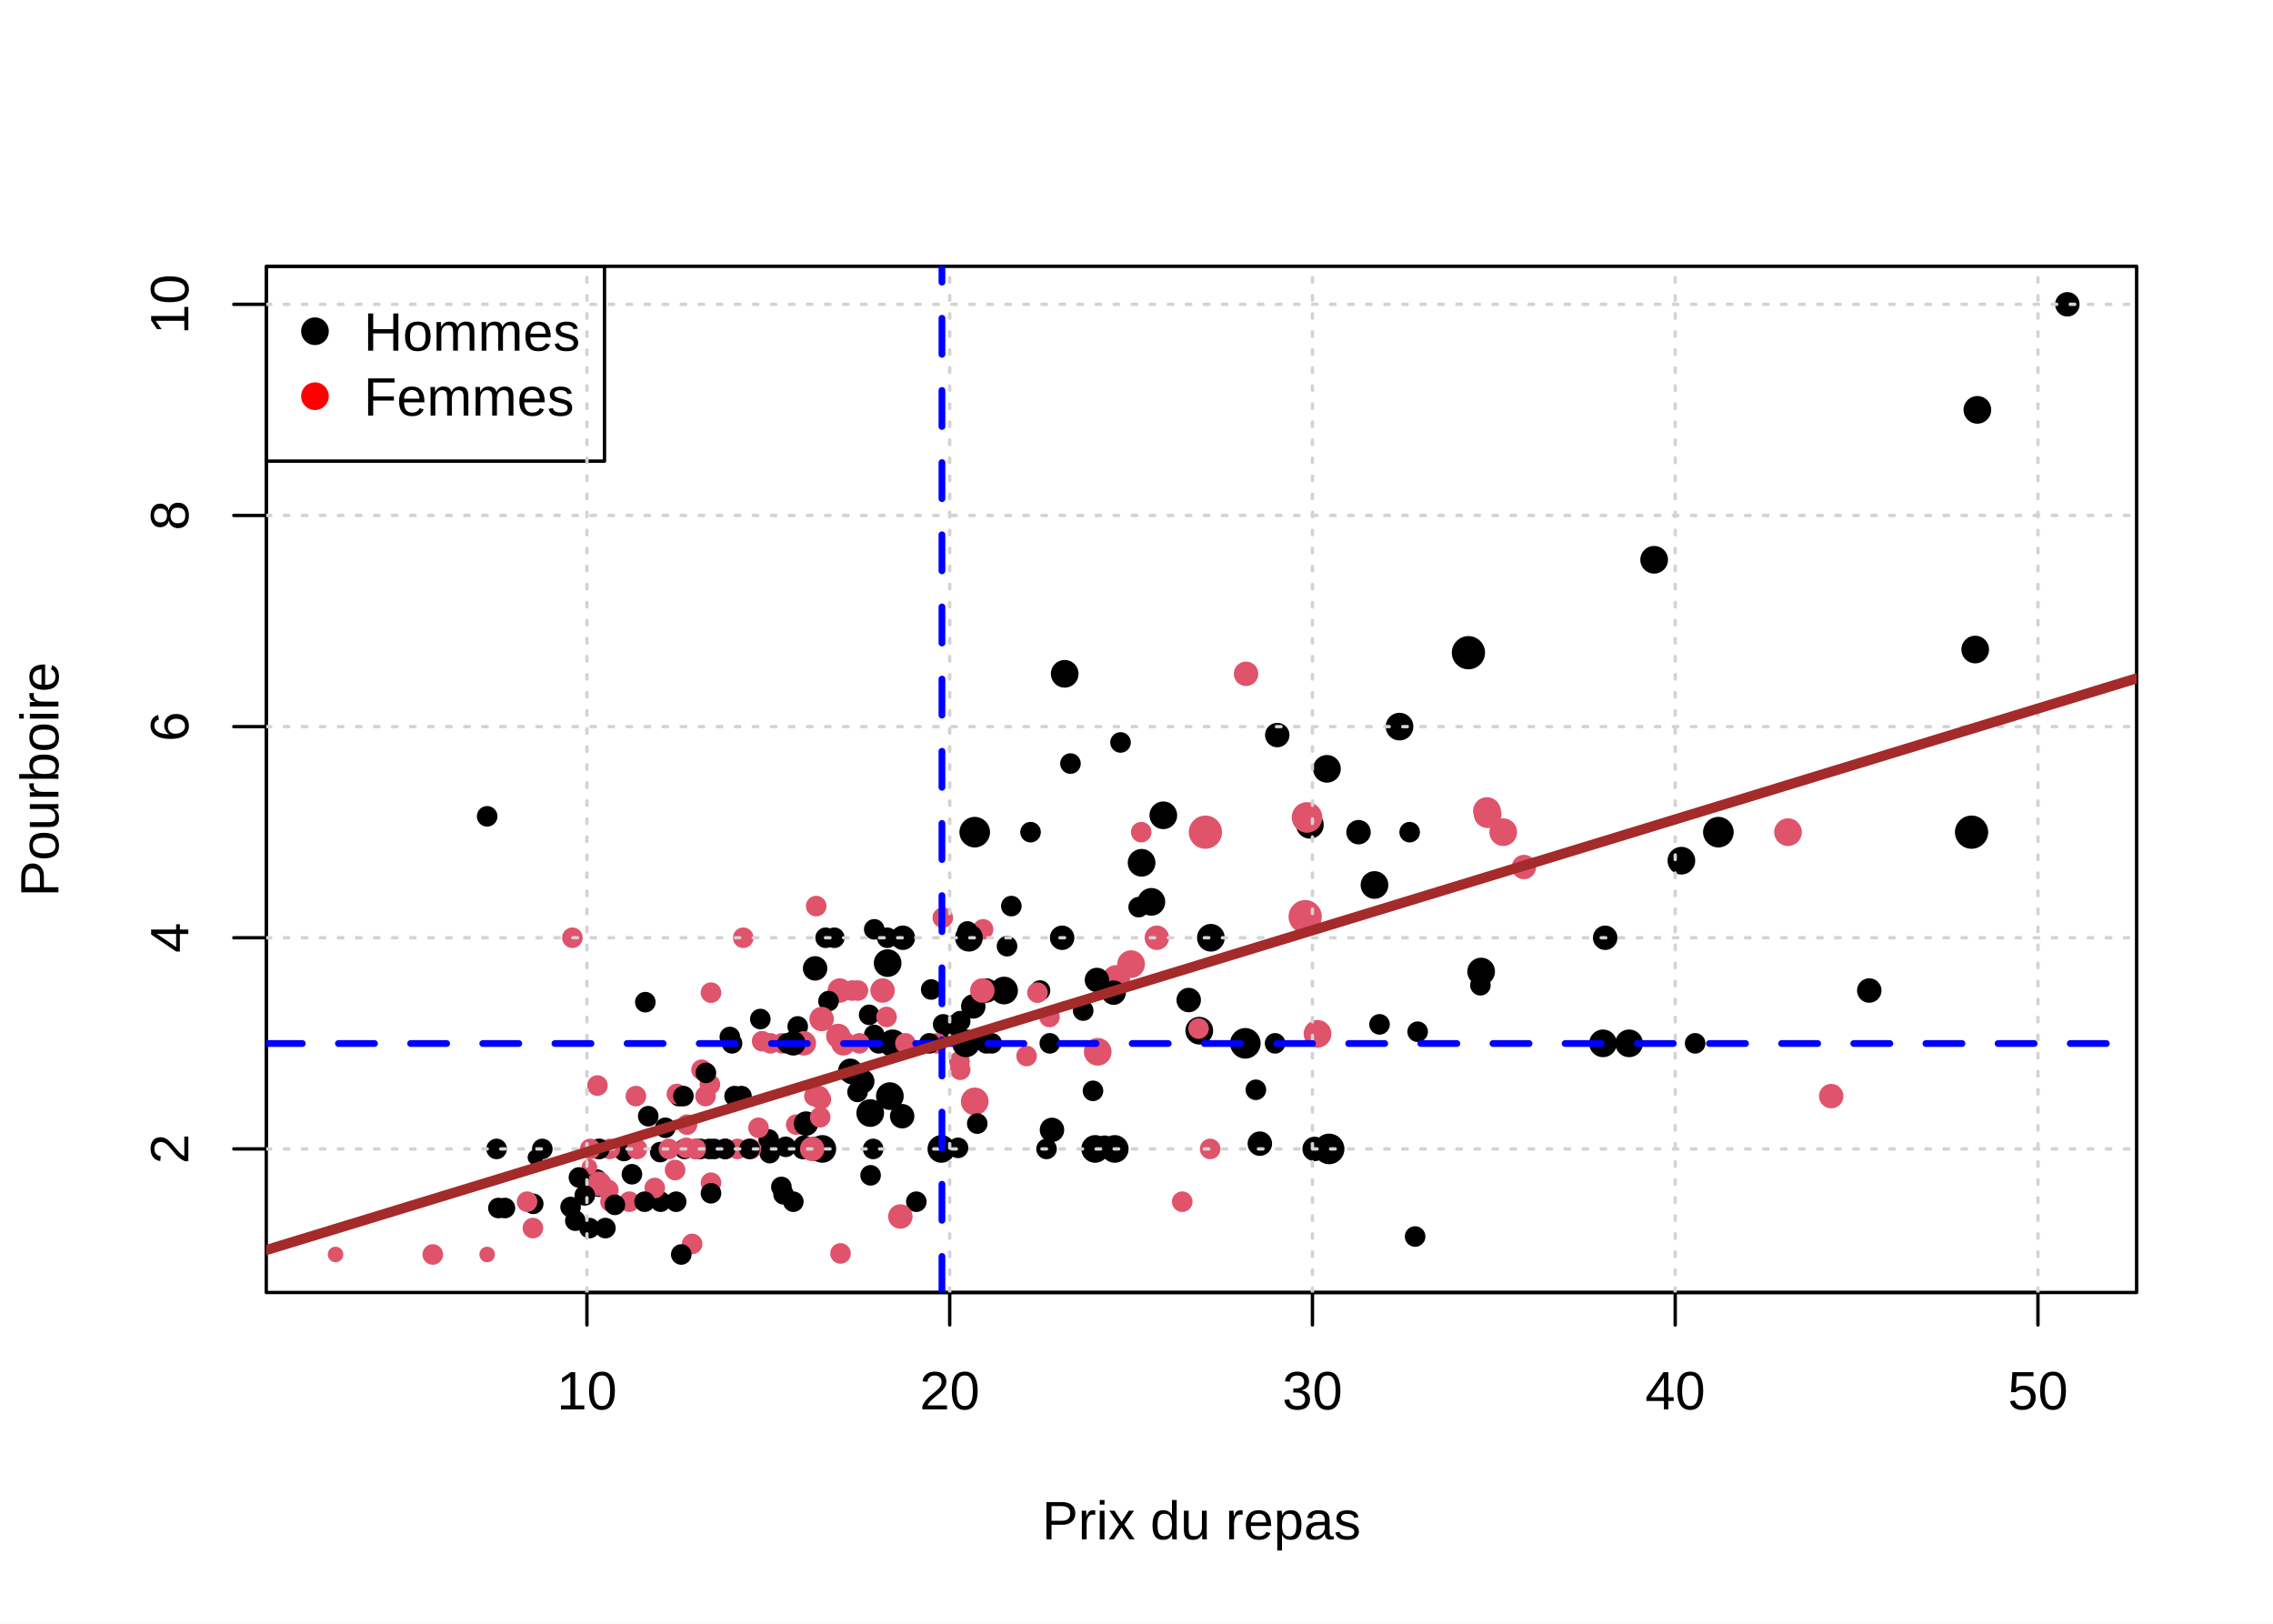
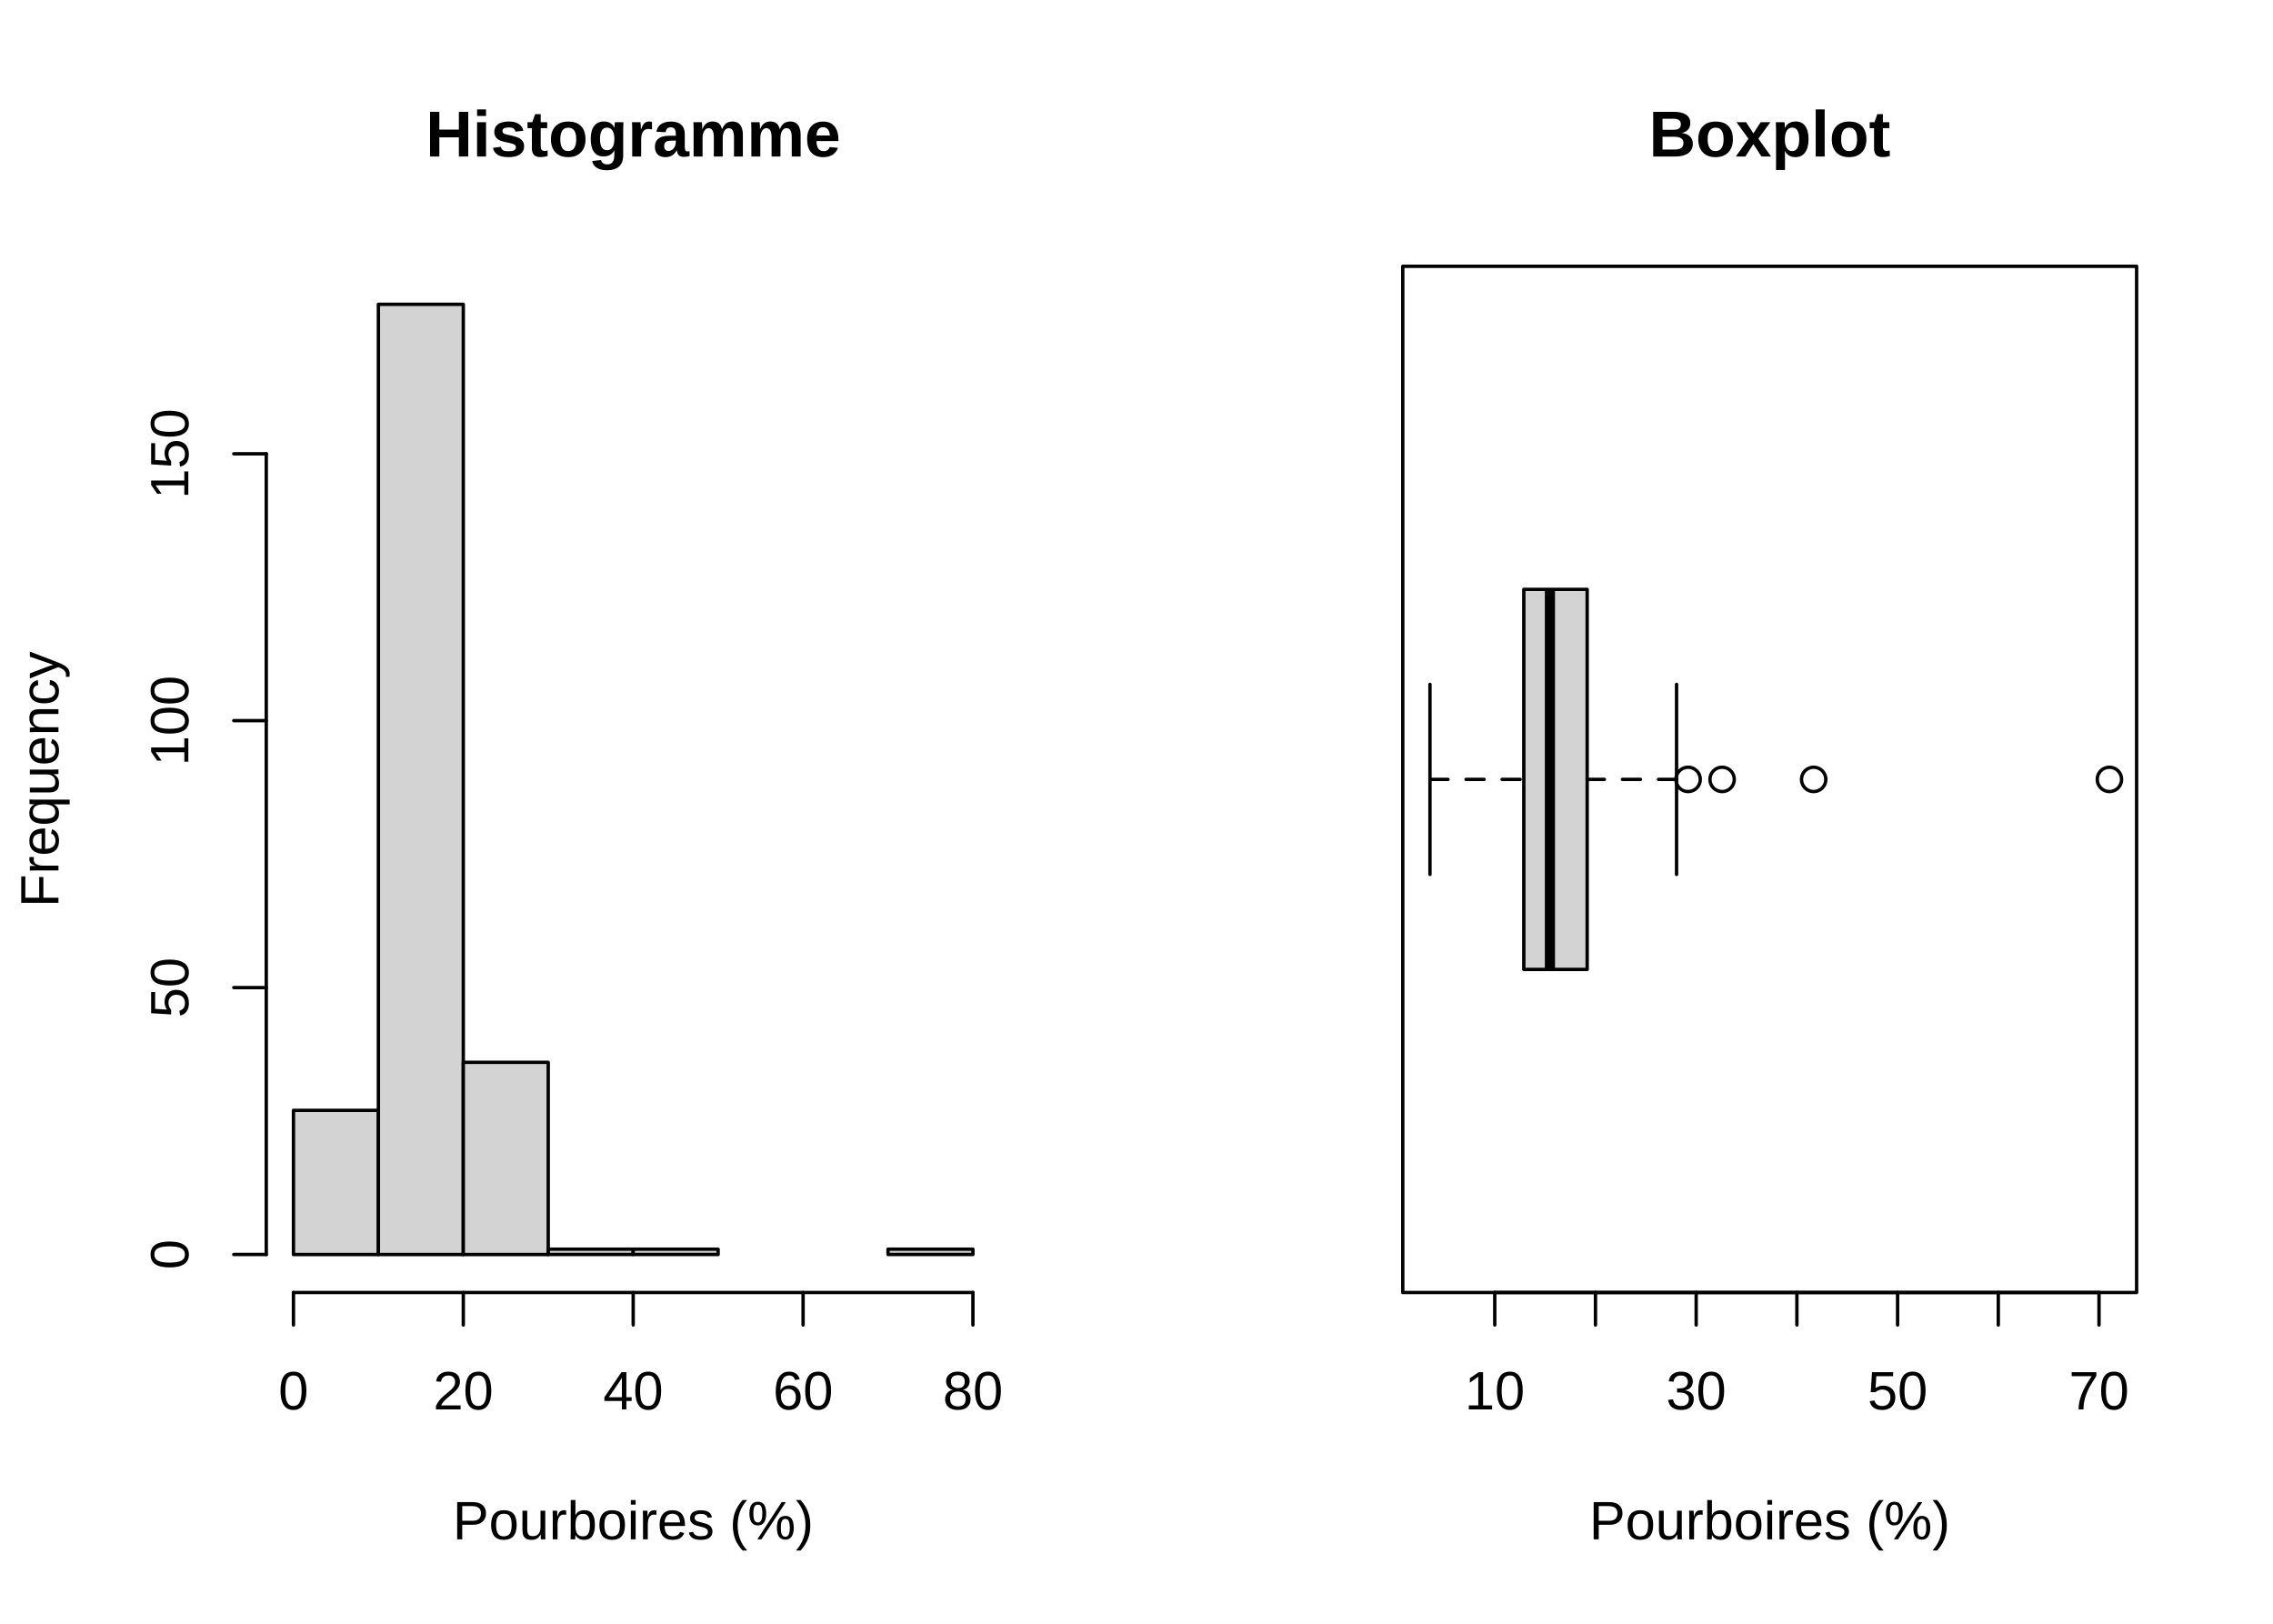
<svg xmlns="http://www.w3.org/2000/svg" class="svglite" width="504.00pt" height="360.00pt" viewBox="0 0 504.00 360.00">
  <defs>
    <style type="text/css">
    .svglite line, .svglite polyline, .svglite polygon, .svglite path, .svglite rect, .svglite circle {
      fill: none;
      stroke: #000000;
      stroke-linecap: round;
      stroke-linejoin: round;
      stroke-miterlimit: 10.00;
    }
  </style>
  </defs>
  <rect width="100%" height="100%" style="stroke: none; fill: #FFFFFF;" />
  <defs>
    <clipPath id="cpMC4wMHw1MDQuMDB8MC4wMHwzNjAuMDA=">
      <rect x="0.00" y="0.00" width="504.00" height="360.00" />
    </clipPath>
  </defs>
  <g clip-path="url(#cpMC4wMHw1MDQuMDB8MC4wMHwzNjAuMDA=)">
-     <line x1="130.14" y1="286.56" x2="451.88" y2="286.56" style="stroke-width: 0.75;" />
-     <line x1="130.14" y1="286.56" x2="130.14" y2="293.76" style="stroke-width: 0.75;" />
-     <line x1="210.58" y1="286.56" x2="210.58" y2="293.76" style="stroke-width: 0.75;" />
-     <line x1="291.01" y1="286.56" x2="291.01" y2="293.76" style="stroke-width: 0.75;" />
-     <line x1="371.45" y1="286.56" x2="371.45" y2="293.76" style="stroke-width: 0.75;" />
-     <line x1="451.88" y1="286.56" x2="451.88" y2="293.76" style="stroke-width: 0.75;" />
-     <text x="130.14" y="312.48" text-anchor="middle" style="font-size: 12.00px; font-family: Arial;" textLength="13.35px" lengthAdjust="spacingAndGlyphs">10</text>
-     <text x="210.58" y="312.48" text-anchor="middle" style="font-size: 12.00px; font-family: Arial;" textLength="13.35px" lengthAdjust="spacingAndGlyphs">20</text>
-     <text x="291.01" y="312.48" text-anchor="middle" style="font-size: 12.00px; font-family: Arial;" textLength="13.35px" lengthAdjust="spacingAndGlyphs">30</text>
-     <text x="371.45" y="312.48" text-anchor="middle" style="font-size: 12.00px; font-family: Arial;" textLength="13.35px" lengthAdjust="spacingAndGlyphs">40</text>
-     <text x="451.88" y="312.48" text-anchor="middle" style="font-size: 12.00px; font-family: Arial;" textLength="13.35px" lengthAdjust="spacingAndGlyphs">50</text>
-     <line x1="59.04" y1="254.73" x2="59.04" y2="67.47" style="stroke-width: 0.75;" />
-     <line x1="59.04" y1="254.73" x2="51.84" y2="254.73" style="stroke-width: 0.75;" />
-     <line x1="59.04" y1="207.91" x2="51.84" y2="207.91" style="stroke-width: 0.75;" />
-     <line x1="59.04" y1="161.10" x2="51.84" y2="161.10" style="stroke-width: 0.75;" />
-     <line x1="59.04" y1="114.28" x2="51.84" y2="114.28" style="stroke-width: 0.75;" />
-     <line x1="59.04" y1="67.47" x2="51.84" y2="67.47" style="stroke-width: 0.75;" />
-     <text transform="translate(41.76,254.73) rotate(-90)" text-anchor="middle" style="font-size: 12.00px; font-family: Arial;" textLength="6.67px" lengthAdjust="spacingAndGlyphs">2</text>
-     <text transform="translate(41.76,207.91) rotate(-90)" text-anchor="middle" style="font-size: 12.00px; font-family: Arial;" textLength="6.67px" lengthAdjust="spacingAndGlyphs">4</text>
-     <text transform="translate(41.76,161.10) rotate(-90)" text-anchor="middle" style="font-size: 12.00px; font-family: Arial;" textLength="6.67px" lengthAdjust="spacingAndGlyphs">6</text>
-     <text transform="translate(41.76,114.28) rotate(-90)" text-anchor="middle" style="font-size: 12.00px; font-family: Arial;" textLength="6.67px" lengthAdjust="spacingAndGlyphs">8</text>
-     <text transform="translate(41.76,67.47) rotate(-90)" text-anchor="middle" style="font-size: 12.00px; font-family: Arial;" textLength="13.35px" lengthAdjust="spacingAndGlyphs">10</text>
-     <polyline points="59.04,286.56 473.76,286.56 473.76,59.04 59.04,59.04 59.04,286.56 " style="stroke-width: 0.75;" />
-     <text x="266.40" y="341.28" text-anchor="middle" style="font-size: 12.00px; font-family: Arial;" textLength="70.70px" lengthAdjust="spacingAndGlyphs">Prix du repas</text>
-     <text transform="translate(12.96,172.80) rotate(-90)" text-anchor="middle" style="font-size: 12.00px; font-family: Arial;" textLength="52.03px" lengthAdjust="spacingAndGlyphs">Pourboire</text>
+ </g>
+   <defs>
+     <clipPath id="cpMC4wMHwyNTIuMDB8MC4wMHwzNjAuMDA=">
+       <rect x="0.00" y="0.00" width="252.00" height="360.00" />
+     </clipPath>
+   </defs>
+   <g clip-path="url(#cpMC4wMHwyNTIuMDB8MC4wMHwzNjAuMDA=)">
+     <text x="140.40" y="34.70" text-anchor="middle" style="font-size: 14.40px; font-weight: bold; font-family: Arial;" textLength="91.97px" lengthAdjust="spacingAndGlyphs">Histogramme</text>
+     <text x="140.40" y="341.28" text-anchor="middle" style="font-size: 12.00px; font-family: Arial;" textLength="80.03px" lengthAdjust="spacingAndGlyphs">Pourboires (%)</text>
+     <text transform="translate(12.96,172.80) rotate(-90)" text-anchor="middle" style="font-size: 12.00px; font-family: Arial;" textLength="56.69px" lengthAdjust="spacingAndGlyphs">Frequency</text>
+   </g>
+   <g clip-path="url(#cpMC4wMHw1MDQuMDB8MC4wMHwzNjAuMDA=)">
+     <line x1="65.07" y1="286.56" x2="215.73" y2="286.56" style="stroke-width: 0.75;" />
+     <line x1="65.07" y1="286.56" x2="65.07" y2="293.76" style="stroke-width: 0.75;" />
+     <line x1="102.73" y1="286.56" x2="102.73" y2="293.76" style="stroke-width: 0.75;" />
+     <line x1="140.40" y1="286.56" x2="140.40" y2="293.76" style="stroke-width: 0.75;" />
+     <line x1="178.07" y1="286.56" x2="178.07" y2="293.76" style="stroke-width: 0.75;" />
+     <line x1="215.73" y1="286.56" x2="215.73" y2="293.76" style="stroke-width: 0.75;" />
+     <text x="65.07" y="312.48" text-anchor="middle" style="font-size: 12.00px; font-family: Arial;" textLength="6.67px" lengthAdjust="spacingAndGlyphs">0</text>
+     <text x="102.73" y="312.48" text-anchor="middle" style="font-size: 12.00px; font-family: Arial;" textLength="13.35px" lengthAdjust="spacingAndGlyphs">20</text>
+     <text x="140.40" y="312.48" text-anchor="middle" style="font-size: 12.00px; font-family: Arial;" textLength="13.35px" lengthAdjust="spacingAndGlyphs">40</text>
+     <text x="178.07" y="312.48" text-anchor="middle" style="font-size: 12.00px; font-family: Arial;" textLength="13.35px" lengthAdjust="spacingAndGlyphs">60</text>
+     <text x="215.73" y="312.48" text-anchor="middle" style="font-size: 12.00px; font-family: Arial;" textLength="13.35px" lengthAdjust="spacingAndGlyphs">80</text>
+     <line x1="59.04" y1="278.13" x2="59.04" y2="100.61" style="stroke-width: 0.75;" />
+     <line x1="59.04" y1="278.13" x2="51.84" y2="278.13" style="stroke-width: 0.75;" />
+     <line x1="59.04" y1="218.96" x2="51.84" y2="218.96" style="stroke-width: 0.75;" />
+     <line x1="59.04" y1="159.78" x2="51.84" y2="159.78" style="stroke-width: 0.75;" />
+     <line x1="59.04" y1="100.61" x2="51.84" y2="100.61" style="stroke-width: 0.75;" />
+     <text transform="translate(41.76,278.13) rotate(-90)" text-anchor="middle" style="font-size: 12.00px; font-family: Arial;" textLength="6.67px" lengthAdjust="spacingAndGlyphs">0</text>
+     <text transform="translate(41.76,218.96) rotate(-90)" text-anchor="middle" style="font-size: 12.00px; font-family: Arial;" textLength="13.35px" lengthAdjust="spacingAndGlyphs">50</text>
+     <text transform="translate(41.76,159.78) rotate(-90)" text-anchor="middle" style="font-size: 12.00px; font-family: Arial;" textLength="20.02px" lengthAdjust="spacingAndGlyphs">100</text>
+     <text transform="translate(41.76,100.61) rotate(-90)" text-anchor="middle" style="font-size: 12.00px; font-family: Arial;" textLength="20.02px" lengthAdjust="spacingAndGlyphs">150</text>
  </g>
  <defs>
-     <clipPath id="cpNTkuMDR8NDczLjc2fDU5LjA0fDI4Ni41Ng==">
-       <rect x="59.04" y="59.04" width="414.72" height="227.52" />
+     <clipPath id="cpNTkuMDR8MjIxLjc2fDU5LjA0fDI4Ni41Ng==">
+       <rect x="59.04" y="59.04" width="162.72" height="227.52" />
    </clipPath>
  </defs>
-   <g clip-path="url(#cpNTkuMDR8NDczLjc2fDU5LjA0fDI4Ni41Ng==)">
-     <circle cx="186.37" cy="277.90" r="1.91" style="stroke-width: 0.75; stroke: #DF536B; fill: #DF536B;" />
-     <circle cx="132.88" cy="262.68" r="2.34" style="stroke-width: 0.75; fill: #000000;" />
-     <circle cx="218.70" cy="219.61" r="2.34" style="stroke-width: 0.75; fill: #000000;" />
-     <circle cx="240.18" cy="224.06" r="1.91" style="stroke-width: 0.75; fill: #000000;" />
-     <circle cx="247.50" cy="217.04" r="2.70" style="stroke-width: 0.75; stroke: #DF536B; fill: #DF536B;" />
-     <circle cx="253.13" cy="191.29" r="2.70" style="stroke-width: 0.75; fill: #000000;" />
-     <circle cx="120.25" cy="254.73" r="1.91" style="stroke-width: 0.75; fill: #000000;" />
-     <circle cx="265.92" cy="228.51" r="2.70" style="stroke-width: 0.75; fill: #000000;" />
-     <circle cx="170.68" cy="255.66" r="1.91" style="stroke-width: 0.75; fill: #000000;" />
-     <circle cx="168.59" cy="225.93" r="1.91" style="stroke-width: 0.75; fill: #000000;" />
-     <circle cx="132.31" cy="261.51" r="1.91" style="stroke-width: 0.75; fill: #000000;" />
-     <circle cx="333.32" cy="184.50" r="2.70" style="stroke-width: 0.75; stroke: #DF536B; fill: #DF536B;" />
-     <circle cx="173.74" cy="264.79" r="1.91" style="stroke-width: 0.75; fill: #000000;" />
-     <circle cx="197.95" cy="231.32" r="2.70" style="stroke-width: 0.75; fill: #000000;" />
-     <circle cx="168.99" cy="230.85" r="1.91" style="stroke-width: 0.75; stroke: #DF536B; fill: #DF536B;" />
-     <circle cx="223.29" cy="209.78" r="1.91" style="stroke-width: 0.75; fill: #000000;" />
-     <circle cx="132.80" cy="262.45" r="2.34" style="stroke-width: 0.75; stroke: #DF536B; fill: #DF536B;" />
-     <circle cx="180.74" cy="214.70" r="2.34" style="stroke-width: 0.75; fill: #000000;" />
-     <circle cx="186.21" cy="219.61" r="2.34" style="stroke-width: 0.75; stroke: #DF536B; fill: #DF536B;" />
-     <circle cx="215.81" cy="223.13" r="2.34" style="stroke-width: 0.75; fill: #000000;" />
-     <circle cx="193.85" cy="206.04" r="1.91" style="stroke-width: 0.75; fill: #000000;" />
-     <circle cx="212.91" cy="237.17" r="1.91" style="stroke-width: 0.75; stroke: #DF536B; fill: #DF536B;" />
-     <circle cx="176.55" cy="249.34" r="1.91" style="stroke-width: 0.75; stroke: #DF536B; fill: #DF536B;" />
-     <circle cx="366.78" cy="124.11" r="2.70" style="stroke-width: 0.75; fill: #000000;" />
-     <circle cx="209.13" cy="227.11" r="1.91" style="stroke-width: 0.75; fill: #000000;" />
-     <circle cx="192.96" cy="246.77" r="2.70" style="stroke-width: 0.75; fill: #000000;" />
-     <circle cx="157.25" cy="254.73" r="1.91" style="stroke-width: 0.75; fill: #000000;" />
-     <circle cx="151.78" cy="254.73" r="1.91" style="stroke-width: 0.75; fill: #000000;" />
-     <circle cx="224.25" cy="200.89" r="1.91" style="stroke-width: 0.75; fill: #000000;" />
-     <circle cx="207.76" cy="231.32" r="1.91" style="stroke-width: 0.75; stroke: #DF536B; fill: #DF536B;" />
-     <circle cx="126.52" cy="267.60" r="1.91" style="stroke-width: 0.75; fill: #000000;" />
-     <circle cx="197.31" cy="243.02" r="2.70" style="stroke-width: 0.75; fill: #000000;" />
-     <circle cx="170.84" cy="231.32" r="1.91" style="stroke-width: 0.75; stroke: #DF536B; fill: #DF536B;" />
-     <circle cx="216.13" cy="244.19" r="2.70" style="stroke-width: 0.75; stroke: #DF536B; fill: #DF536B;" />
-     <circle cx="192.72" cy="225.00" r="1.91" style="stroke-width: 0.75; fill: #000000;" />
-     <circle cx="243.23" cy="217.27" r="2.34" style="stroke-width: 0.75; fill: #000000;" />
-     <circle cx="180.90" cy="254.73" r="2.34" style="stroke-width: 0.75; fill: #000000;" />
-     <circle cx="185.88" cy="229.68" r="2.34" style="stroke-width: 0.75; stroke: #DF536B; fill: #DF536B;" />
-     <circle cx="200.04" cy="247.47" r="2.34" style="stroke-width: 0.75; fill: #000000;" />
-     <circle cx="301.23" cy="184.50" r="2.34" style="stroke-width: 0.75; fill: #000000;" />
-     <circle cx="178.73" cy="249.11" r="2.34" style="stroke-width: 0.75; fill: #000000;" />
-     <circle cx="190.15" cy="242.09" r="1.91" style="stroke-width: 0.75; fill: #000000;" />
-     <circle cx="161.83" cy="229.91" r="1.91" style="stroke-width: 0.75; fill: #000000;" />
-     <circle cx="127.57" cy="270.64" r="1.91" style="stroke-width: 0.75; fill: #000000;" />
-     <circle cx="294.23" cy="170.46" r="2.70" style="stroke-width: 0.75; fill: #000000;" />
-     <circle cx="196.82" cy="231.32" r="1.91" style="stroke-width: 0.75; fill: #000000;" />
-     <circle cx="228.51" cy="184.50" r="1.91" style="stroke-width: 0.75; fill: #000000;" />
-     <circle cx="310.32" cy="161.10" r="2.70" style="stroke-width: 0.75; fill: #000000;" />
-     <circle cx="279.35" cy="253.56" r="2.34" style="stroke-width: 0.75; fill: #000000;" />
-     <circle cx="194.81" cy="231.32" r="1.91" style="stroke-width: 0.75; fill: #000000;" />
-     <circle cx="150.57" cy="243.02" r="1.91" style="stroke-width: 0.75; fill: #000000;" />
-     <circle cx="132.47" cy="240.68" r="1.91" style="stroke-width: 0.75; stroke: #DF536B; fill: #DF536B;" />
-     <circle cx="329.70" cy="179.82" r="2.70" style="stroke-width: 0.75; stroke: #DF536B; fill: #DF536B;" />
-     <circle cx="129.66" cy="265.03" r="1.91" style="stroke-width: 0.75; fill: #000000;" />
-     <circle cx="255.30" cy="199.95" r="2.70" style="stroke-width: 0.75; fill: #000000;" />
-     <circle cx="206.48" cy="219.38" r="1.91" style="stroke-width: 0.75; fill: #000000;" />
-     <circle cx="355.44" cy="231.32" r="2.70" style="stroke-width: 0.75; fill: #000000;" />
-     <circle cx="262.14" cy="266.43" r="1.91" style="stroke-width: 0.75; stroke: #DF536B; fill: #DF536B;" />
-     <circle cx="140.12" cy="260.34" r="1.91" style="stroke-width: 0.75; fill: #000000;" />
-     <circle cx="437.97" cy="144.01" r="2.70" style="stroke-width: 0.75; fill: #000000;" />
-     <circle cx="212.91" cy="226.40" r="1.91" style="stroke-width: 0.75; fill: #000000;" />
-     <circle cx="160.79" cy="254.73" r="1.91" style="stroke-width: 0.75; fill: #000000;" />
-     <circle cx="138.35" cy="255.19" r="1.91" style="stroke-width: 0.75; fill: #000000;" />
-     <circle cx="196.82" cy="213.53" r="2.70" style="stroke-width: 0.75; fill: #000000;" />
-     <circle cx="191.19" cy="239.75" r="2.34" style="stroke-width: 0.75; fill: #000000;" />
-     <circle cx="211.22" cy="227.81" r="2.34" style="stroke-width: 0.75; fill: #000000;" />
-     <circle cx="182.02" cy="243.72" r="1.91" style="stroke-width: 0.75; stroke: #DF536B; fill: #DF536B;" />
-     <circle cx="74.40" cy="278.13" r="1.35" style="stroke-width: 0.75; stroke: #DF536B; fill: #DF536B;" />
-     <circle cx="212.43" cy="254.49" r="1.91" style="stroke-width: 0.75; fill: #000000;" />
-     <circle cx="170.44" cy="252.62" r="1.91" style="stroke-width: 0.75; fill: #000000;" />
-     <circle cx="146.39" cy="255.43" r="1.91" style="stroke-width: 0.75; fill: #000000;" />
-     <circle cx="187.01" cy="231.32" r="2.34" style="stroke-width: 0.75; stroke: #DF536B; fill: #DF536B;" />
-     <circle cx="265.76" cy="228.04" r="1.91" style="stroke-width: 0.75; stroke: #DF536B; fill: #DF536B;" />
-     <circle cx="253.05" cy="184.50" r="1.91" style="stroke-width: 0.75; stroke: #DF536B; fill: #DF536B;" />
-     <circle cx="168.19" cy="250.04" r="1.91" style="stroke-width: 0.75; stroke: #DF536B; fill: #DF536B;" />
-     <circle cx="134.24" cy="272.28" r="1.91" style="stroke-width: 0.75; fill: #000000;" />
-     <circle cx="193.85" cy="229.45" r="1.91" style="stroke-width: 0.75; fill: #000000;" />
-     <circle cx="268.49" cy="207.91" r="2.70" style="stroke-width: 0.75; fill: #000000;" />
-     <circle cx="232.78" cy="231.32" r="1.91" style="stroke-width: 0.75; fill: #000000;" />
-     <circle cx="188.78" cy="238.11" r="1.91" style="stroke-width: 0.75; fill: #000000;" />
-     <circle cx="206.07" cy="231.32" r="1.91" style="stroke-width: 0.75; fill: #000000;" />
-     <circle cx="183.71" cy="221.96" r="1.91" style="stroke-width: 0.75; fill: #000000;" />
-     <circle cx="130.70" cy="258.71" r="1.35" style="stroke-width: 0.75; stroke: #DF536B; fill: #DF536B;" />
-     <circle cx="312.57" cy="184.50" r="1.91" style="stroke-width: 0.75; fill: #000000;" />
-     <circle cx="178.24" cy="254.02" r="1.91" style="stroke-width: 0.75; fill: #000000;" />
-     <circle cx="329.86" cy="180.52" r="2.70" style="stroke-width: 0.75; stroke: #DF536B; fill: #DF536B;" />
-     <circle cx="154.51" cy="254.73" r="1.91" style="stroke-width: 0.75; fill: #000000;" />
-     <circle cx="196.74" cy="207.91" r="1.91" style="stroke-width: 0.75; fill: #000000;" />
-     <circle cx="248.46" cy="164.61" r="1.91" style="stroke-width: 0.75; fill: #000000;" />
-     <circle cx="219.91" cy="231.32" r="1.91" style="stroke-width: 0.75; fill: #000000;" />
-     <circle cx="282.73" cy="231.32" r="1.91" style="stroke-width: 0.75; fill: #000000;" />
-     <circle cx="230.61" cy="219.61" r="1.91" style="stroke-width: 0.75; fill: #000000;" />
-     <circle cx="95.96" cy="278.13" r="1.91" style="stroke-width: 0.75; stroke: #DF536B; fill: #DF536B;" />
-     <circle cx="180.98" cy="200.89" r="1.91" style="stroke-width: 0.75; stroke: #DF536B; fill: #DF536B;" />
-     <circle cx="232.70" cy="225.47" r="1.91" style="stroke-width: 0.75; stroke: #DF536B; fill: #DF536B;" />
-     <circle cx="372.82" cy="190.82" r="2.70" style="stroke-width: 0.75; fill: #000000;" />
-     <circle cx="269.13" cy="207.91" r="1.91" style="stroke-width: 0.75; fill: #000000;" />
-     <circle cx="146.47" cy="266.43" r="1.91" style="stroke-width: 0.75; fill: #000000;" />
-     <circle cx="218.70" cy="231.32" r="1.91" style="stroke-width: 0.75; fill: #000000;" />
-     <circle cx="149.93" cy="266.43" r="1.91" style="stroke-width: 0.75; fill: #000000;" />
-     <circle cx="141.00" cy="243.02" r="1.91" style="stroke-width: 0.75; stroke: #DF536B; fill: #DF536B;" />
-     <circle cx="173.42" cy="231.32" r="1.91" style="stroke-width: 0.75; stroke: #DF536B; fill: #DF536B;" />
-     <circle cx="406.04" cy="243.02" r="2.34" style="stroke-width: 0.75; stroke: #DF536B; fill: #DF536B;" />
-     <circle cx="230.04" cy="220.08" r="1.91" style="stroke-width: 0.75; stroke: #DF536B; fill: #DF536B;" />
-     <circle cx="217.98" cy="206.04" r="1.91" style="stroke-width: 0.75; stroke: #DF536B; fill: #DF536B;" />
-     <circle cx="173.26" cy="263.15" r="1.91" style="stroke-width: 0.75; fill: #000000;" />
-     <circle cx="214.52" cy="206.51" r="1.91" style="stroke-width: 0.75; fill: #000000;" />
-     <circle cx="252.48" cy="201.12" r="1.91" style="stroke-width: 0.75; fill: #000000;" />
-     <circle cx="196.42" cy="213.53" r="1.91" style="stroke-width: 0.75; fill: #000000;" />
-     <circle cx="164.81" cy="207.91" r="1.91" style="stroke-width: 0.75; stroke: #DF536B; fill: #DF536B;" />
-     <circle cx="162.32" cy="231.32" r="1.91" style="stroke-width: 0.75; fill: #000000;" />
-     <circle cx="108.02" cy="278.13" r="1.35" style="stroke-width: 0.75; stroke: #DF536B; fill: #DF536B;" />
-     <circle cx="355.92" cy="207.91" r="2.34" style="stroke-width: 0.75; fill: #000000;" />
-     <circle cx="242.35" cy="241.85" r="1.91" style="stroke-width: 0.75; fill: #000000;" />
-     <circle cx="256.51" cy="207.91" r="2.34" style="stroke-width: 0.75; stroke: #DF536B; fill: #DF536B;" />
-     <circle cx="188.94" cy="219.61" r="1.91" style="stroke-width: 0.75; stroke: #DF536B; fill: #DF536B;" />
-     <circle cx="290.45" cy="182.87" r="2.70" style="stroke-width: 0.75; fill: #000000;" />
-     <circle cx="135.37" cy="266.43" r="1.91" style="stroke-width: 0.75; stroke: #DF536B; fill: #DF536B;" />
-     <circle cx="149.69" cy="259.41" r="1.91" style="stroke-width: 0.75; stroke: #DF536B; fill: #DF536B;" />
-     <circle cx="243.40" cy="233.19" r="2.70" style="stroke-width: 0.75; stroke: #DF536B; fill: #DF536B;" />
-     <circle cx="143.74" cy="247.47" r="1.91" style="stroke-width: 0.75; fill: #000000;" />
-     <circle cx="157.65" cy="262.22" r="1.91" style="stroke-width: 0.75; stroke: #DF536B; fill: #DF536B;" />
-     <circle cx="164.41" cy="243.02" r="1.91" style="stroke-width: 0.75; fill: #000000;" />
-     <circle cx="178.00" cy="254.73" r="1.91" style="stroke-width: 0.75; fill: #000000;" />
-     <circle cx="150.09" cy="242.55" r="1.91" style="stroke-width: 0.75; stroke: #DF536B; fill: #DF536B;" />
-     <circle cx="289.40" cy="203.23" r="3.31" style="stroke-width: 0.75; stroke: #DF536B; fill: #DF536B;" />
-     <circle cx="118.24" cy="266.90" r="1.91" style="stroke-width: 0.75; fill: #000000;" />
-     <circle cx="166.50" cy="254.73" r="1.91" style="stroke-width: 0.75; stroke: #DF536B; fill: #DF536B;" />
-     <circle cx="141.24" cy="254.73" r="1.91" style="stroke-width: 0.75; stroke: #DF536B; fill: #DF536B;" />
-     <circle cx="233.26" cy="250.51" r="2.34" style="stroke-width: 0.75; fill: #000000;" />
-     <circle cx="203.18" cy="266.43" r="1.91" style="stroke-width: 0.75; fill: #000000;" />
-     <circle cx="212.75" cy="235.30" r="1.91" style="stroke-width: 0.75; stroke: #DF536B; fill: #DF536B;" />
-     <circle cx="139.55" cy="266.43" r="1.91" style="stroke-width: 0.75; stroke: #DF536B; fill: #DF536B;" />
-     <circle cx="148.32" cy="254.73" r="1.91" style="stroke-width: 0.75; stroke: #DF536B; fill: #DF536B;" />
-     <circle cx="196.58" cy="225.47" r="1.91" style="stroke-width: 0.75; stroke: #DF536B; fill: #DF536B;" />
-     <circle cx="118.16" cy="272.28" r="1.91" style="stroke-width: 0.75; stroke: #DF536B; fill: #DF536B;" />
-     <circle cx="132.80" cy="254.73" r="1.91" style="stroke-width: 0.75; stroke: #DF536B; fill: #DF536B;" />
-     <circle cx="163.52" cy="254.73" r="1.91" style="stroke-width: 0.75; stroke: #DF536B; fill: #DF536B;" />
-     <circle cx="178.40" cy="254.73" r="1.91" style="stroke-width: 0.75; fill: #000000;" />
-     <circle cx="155.56" cy="237.17" r="1.91" style="stroke-width: 0.75; stroke: #DF536B; fill: #DF536B;" />
-     <circle cx="190.23" cy="219.61" r="1.91" style="stroke-width: 0.75; stroke: #DF536B; fill: #DF536B;" />
-     <circle cx="325.60" cy="144.71" r="3.31" style="stroke-width: 0.75; fill: #000000;" />
-     <circle cx="381.02" cy="184.50" r="3.02" style="stroke-width: 0.75; fill: #000000;" />
-     <circle cx="267.28" cy="184.50" r="3.31" style="stroke-width: 0.75; stroke: #DF536B; fill: #DF536B;" />
-     <circle cx="181.86" cy="247.70" r="1.91" style="stroke-width: 0.75; stroke: #DF536B; fill: #DF536B;" />
-     <circle cx="116.87" cy="266.43" r="1.91" style="stroke-width: 0.75; stroke: #DF536B; fill: #DF536B;" />
-     <circle cx="199.64" cy="269.71" r="2.34" style="stroke-width: 0.75; stroke: #DF536B; fill: #DF536B;" />
-     <circle cx="145.18" cy="263.39" r="1.91" style="stroke-width: 0.75; stroke: #DF536B; fill: #DF536B;" />
-     <circle cx="128.37" cy="261.05" r="1.91" style="stroke-width: 0.75; fill: #000000;" />
-     <circle cx="110.11" cy="254.73" r="1.91" style="stroke-width: 0.75; fill: #000000;" />
-     <circle cx="162.88" cy="243.02" r="1.91" style="stroke-width: 0.75; fill: #000000;" />
-     <circle cx="155.32" cy="254.73" r="1.91" style="stroke-width: 0.75; fill: #000000;" />
-     <circle cx="188.54" cy="237.40" r="2.34" style="stroke-width: 0.75; fill: #000000;" />
-     <circle cx="247.18" cy="254.73" r="2.70" style="stroke-width: 0.75; fill: #000000;" />
-     <circle cx="208.73" cy="254.73" r="2.70" style="stroke-width: 0.75; fill: #000000;" />
-     <circle cx="289.81" cy="181.23" r="3.02" style="stroke-width: 0.75; stroke: #DF536B; fill: #DF536B;" />
-     <circle cx="437.16" cy="184.50" r="3.31" style="stroke-width: 0.75; fill: #000000;" />
-     <circle cx="250.80" cy="213.76" r="2.70" style="stroke-width: 0.75; stroke: #DF536B; fill: #DF536B;" />
-     <circle cx="157.41" cy="240.45" r="1.91" style="stroke-width: 0.75; stroke: #DF536B; fill: #DF536B;" />
-     <circle cx="182.34" cy="254.73" r="2.70" style="stroke-width: 0.75; fill: #000000;" />
-     <circle cx="222.64" cy="219.61" r="2.70" style="stroke-width: 0.75; fill: #000000;" />
-     <circle cx="151.54" cy="243.02" r="1.91" style="stroke-width: 0.75; fill: #000000;" />
-     <circle cx="180.09" cy="254.73" r="2.34" style="stroke-width: 0.75; stroke: #DF536B; fill: #DF536B;" />
-     <circle cx="160.79" cy="254.73" r="1.91" style="stroke-width: 0.75; fill: #000000;" />
-     <circle cx="190.55" cy="231.32" r="1.91" style="stroke-width: 0.75; stroke: #DF536B; fill: #DF536B;" />
-     <circle cx="246.93" cy="220.08" r="2.34" style="stroke-width: 0.75; fill: #000000;" />
-     <circle cx="216.69" cy="249.11" r="1.91" style="stroke-width: 0.75; fill: #000000;" />
-     <circle cx="304.77" cy="196.21" r="2.70" style="stroke-width: 0.75; fill: #000000;" />
-     <circle cx="134.89" cy="263.85" r="1.91" style="stroke-width: 0.75; stroke: #DF536B; fill: #DF536B;" />
-     <circle cx="135.21" cy="254.73" r="1.91" style="stroke-width: 0.75; stroke: #DF536B; fill: #DF536B;" />
-     <circle cx="458.40" cy="67.47" r="2.34" style="stroke-width: 0.75; fill: #000000;" />
-     <circle cx="176.88" cy="227.57" r="1.91" style="stroke-width: 0.75; fill: #000000;" />
-     <circle cx="108.02" cy="180.99" r="1.91" style="stroke-width: 0.75; fill: #000000;" />
-     <circle cx="305.89" cy="227.11" r="1.91" style="stroke-width: 0.75; fill: #000000;" />
-     <circle cx="185.00" cy="207.91" r="1.91" style="stroke-width: 0.75; fill: #000000;" />
-     <circle cx="314.34" cy="228.74" r="1.91" style="stroke-width: 0.75; fill: #000000;" />
-     <circle cx="193.61" cy="254.73" r="1.91" style="stroke-width: 0.75; fill: #000000;" />
-     <circle cx="166.18" cy="254.73" r="1.91" style="stroke-width: 0.75; fill: #000000;" />
-     <circle cx="126.92" cy="207.91" r="1.91" style="stroke-width: 0.75; stroke: #DF536B; fill: #DF536B;" />
-     <circle cx="328.26" cy="218.44" r="1.91" style="stroke-width: 0.75; fill: #000000;" />
-     <circle cx="328.42" cy="215.40" r="2.70" style="stroke-width: 0.75; fill: #000000;" />
-     <circle cx="237.36" cy="169.29" r="1.91" style="stroke-width: 0.75; fill: #000000;" />
-     <circle cx="414.48" cy="219.61" r="2.34" style="stroke-width: 0.75; fill: #000000;" />
-     <circle cx="236.08" cy="149.39" r="2.70" style="stroke-width: 0.75; fill: #000000;" />
-     <circle cx="375.87" cy="231.32" r="1.91" style="stroke-width: 0.75; fill: #000000;" />
-     <circle cx="216.13" cy="184.50" r="3.02" style="stroke-width: 0.75; fill: #000000;" />
-     <circle cx="217.82" cy="219.61" r="2.34" style="stroke-width: 0.75; stroke: #DF536B; fill: #DF536B;" />
-     <circle cx="294.71" cy="254.73" r="3.02" style="stroke-width: 0.75; fill: #000000;" />
-     <circle cx="195.70" cy="219.61" r="2.34" style="stroke-width: 0.75; stroke: #DF536B; fill: #DF536B;" />
-     <circle cx="235.51" cy="207.91" r="2.34" style="stroke-width: 0.75; fill: #000000;" />
-     <circle cx="175.91" cy="266.43" r="1.91" style="stroke-width: 0.75; fill: #000000;" />
-     <circle cx="209.05" cy="203.46" r="1.91" style="stroke-width: 0.75; stroke: #DF536B; fill: #DF536B;" />
-     <circle cx="278.47" cy="241.62" r="1.91" style="stroke-width: 0.75; fill: #000000;" />
-     <circle cx="174.22" cy="254.26" r="1.91" style="stroke-width: 0.75; fill: #000000;" />
-     <circle cx="183.07" cy="207.91" r="1.91" style="stroke-width: 0.75; fill: #000000;" />
-     <circle cx="110.52" cy="267.83" r="1.91" style="stroke-width: 0.75; fill: #000000;" />
-     <circle cx="132.88" cy="254.73" r="1.91" style="stroke-width: 0.75; fill: #000000;" />
-     <circle cx="396.46" cy="184.50" r="2.70" style="stroke-width: 0.75; stroke: #DF536B; fill: #DF536B;" />
-     <circle cx="154.27" cy="254.73" r="1.91" style="stroke-width: 0.75; stroke: #DF536B; fill: #DF536B;" />
-     <circle cx="158.37" cy="254.73" r="1.91" style="stroke-width: 0.75; fill: #000000;" />
-     <circle cx="200.20" cy="207.91" r="2.34" style="stroke-width: 0.75; fill: #000000;" />
-     <circle cx="152.18" cy="254.49" r="1.91" style="stroke-width: 0.75; stroke: #DF536B; fill: #DF536B;" />
-     <circle cx="154.27" cy="254.73" r="1.91" style="stroke-width: 0.75; stroke: #DF536B; fill: #DF536B;" />
-     <circle cx="181.62" cy="243.02" r="1.91" style="stroke-width: 0.75; stroke: #DF536B; fill: #DF536B;" />
-     <circle cx="214.84" cy="207.91" r="2.70" style="stroke-width: 0.75; fill: #000000;" />
-     <circle cx="182.18" cy="225.93" r="2.34" style="stroke-width: 0.75; stroke: #DF536B; fill: #DF536B;" />
-     <circle cx="263.58" cy="221.72" r="2.34" style="stroke-width: 0.75; fill: #000000;" />
-     <circle cx="361.23" cy="231.32" r="2.70" style="stroke-width: 0.75; fill: #000000;" />
-     <circle cx="244.92" cy="254.02" r="1.91" style="stroke-width: 0.75; fill: #000000;" />
-     <circle cx="152.34" cy="249.34" r="1.91" style="stroke-width: 0.75; stroke: #DF536B; fill: #DF536B;" />
-     <circle cx="291.50" cy="254.73" r="2.34" style="stroke-width: 0.75; fill: #000000;" />
-     <circle cx="257.95" cy="180.76" r="2.70" style="stroke-width: 0.75; fill: #000000;" />
-     <circle cx="438.45" cy="90.87" r="2.70" style="stroke-width: 0.75; fill: #000000;" />
-     <circle cx="156.44" cy="243.02" r="1.91" style="stroke-width: 0.75; stroke: #DF536B; fill: #DF536B;" />
-     <circle cx="276.29" cy="149.39" r="2.34" style="stroke-width: 0.75; stroke: #DF536B; fill: #DF536B;" />
-     <circle cx="153.47" cy="275.79" r="1.91" style="stroke-width: 0.75; stroke: #DF536B; fill: #DF536B;" />
-     <circle cx="276.13" cy="231.32" r="3.02" style="stroke-width: 0.75; fill: #000000;" />
-     <circle cx="142.93" cy="266.43" r="1.91" style="stroke-width: 0.75; fill: #000000;" />
-     <circle cx="111.96" cy="267.83" r="1.91" style="stroke-width: 0.75; fill: #000000;" />
-     <circle cx="292.14" cy="229.21" r="2.70" style="stroke-width: 0.75; stroke: #DF536B; fill: #DF536B;" />
-     <circle cx="147.52" cy="250.04" r="1.91" style="stroke-width: 0.75; fill: #000000;" />
-     <circle cx="157.65" cy="220.08" r="1.91" style="stroke-width: 0.75; stroke: #DF536B; fill: #DF536B;" />
-     <circle cx="118.72" cy="256.60" r="1.35" style="stroke-width: 0.75; fill: #000000;" />
-     <circle cx="178.24" cy="231.32" r="2.34" style="stroke-width: 0.75; stroke: #DF536B; fill: #DF536B;" />
-     <circle cx="157.65" cy="264.56" r="1.91" style="stroke-width: 0.75; fill: #000000;" />
-     <circle cx="180.58" cy="243.02" r="1.91" style="stroke-width: 0.75; stroke: #DF536B; fill: #DF536B;" />
-     <circle cx="130.87" cy="254.73" r="1.91" style="stroke-width: 0.75; stroke: #DF536B; fill: #DF536B;" />
-     <circle cx="214.20" cy="231.32" r="2.70" style="stroke-width: 0.75; fill: #000000;" />
-     <circle cx="156.52" cy="237.87" r="1.91" style="stroke-width: 0.75; fill: #000000;" />
-     <circle cx="227.63" cy="234.13" r="1.91" style="stroke-width: 0.75; stroke: #DF536B; fill: #DF536B;" />
-     <circle cx="242.83" cy="254.73" r="2.70" style="stroke-width: 0.75; fill: #000000;" />
-     <circle cx="175.91" cy="231.32" r="2.34" style="stroke-width: 0.75; fill: #000000;" />
-     <circle cx="143.09" cy="222.19" r="1.91" style="stroke-width: 0.75; fill: #000000;" />
-     <circle cx="136.34" cy="267.13" r="1.91" style="stroke-width: 0.75; fill: #000000;" />
-     <circle cx="174.62" cy="231.32" r="1.91" style="stroke-width: 0.75; fill: #000000;" />
-     <circle cx="130.70" cy="272.28" r="1.91" style="stroke-width: 0.75; fill: #000000;" />
-     <circle cx="151.06" cy="278.13" r="1.91" style="stroke-width: 0.75; fill: #000000;" />
-     <circle cx="313.78" cy="274.15" r="1.91" style="stroke-width: 0.75; fill: #000000;" />
-     <circle cx="337.91" cy="192.23" r="2.34" style="stroke-width: 0.75; stroke: #DF536B; fill: #DF536B;" />
-     <circle cx="283.21" cy="162.97" r="2.34" style="stroke-width: 0.75; fill: #000000;" />
-     <circle cx="268.33" cy="254.73" r="1.91" style="stroke-width: 0.75; stroke: #DF536B; fill: #DF536B;" />
-     <circle cx="232.05" cy="254.73" r="1.91" style="stroke-width: 0.75; fill: #000000;" />
-     <circle cx="193.04" cy="260.58" r="1.91" style="stroke-width: 0.75; fill: #000000;" />
-     <circle cx="200.76" cy="231.32" r="1.91" style="stroke-width: 0.75; stroke: #DF536B; fill: #DF536B;" />
-     <rect x="59.04" y="59.04" width="75.00" height="43.20" style="stroke-width: 0.75;" />
-     <circle cx="69.84" cy="73.44" r="2.70" style="stroke-width: 0.75; fill: #000000;" />
-     <circle cx="69.84" cy="87.84" r="2.70" style="stroke-width: 0.75; stroke: #FF0000; fill: #FF0000;" />
-     <text x="80.64" y="77.75" style="font-size: 12.00px; font-family: Arial;" textLength="48.00px" lengthAdjust="spacingAndGlyphs">Hommes</text>
-     <text x="80.64" y="92.15" style="font-size: 12.00px; font-family: Arial;" textLength="46.66px" lengthAdjust="spacingAndGlyphs">Femmes</text>
-     <line x1="130.14" y1="286.56" x2="130.14" y2="59.04" style="stroke-width: 0.75; stroke: #D3D3D3; stroke-dasharray: 1.00,3.00;" />
-     <line x1="210.58" y1="286.56" x2="210.58" y2="59.04" style="stroke-width: 0.75; stroke: #D3D3D3; stroke-dasharray: 1.00,3.00;" />
-     <line x1="291.01" y1="286.56" x2="291.01" y2="59.04" style="stroke-width: 0.75; stroke: #D3D3D3; stroke-dasharray: 1.00,3.00;" />
-     <line x1="371.45" y1="286.56" x2="371.45" y2="59.04" style="stroke-width: 0.75; stroke: #D3D3D3; stroke-dasharray: 1.00,3.00;" />
-     <line x1="451.88" y1="286.56" x2="451.88" y2="59.04" style="stroke-width: 0.75; stroke: #D3D3D3; stroke-dasharray: 1.00,3.00;" />
-     <line x1="59.04" y1="254.73" x2="473.76" y2="254.73" style="stroke-width: 0.75; stroke: #D3D3D3; stroke-dasharray: 1.00,3.00;" />
-     <line x1="59.04" y1="207.91" x2="473.76" y2="207.91" style="stroke-width: 0.75; stroke: #D3D3D3; stroke-dasharray: 1.00,3.00;" />
-     <line x1="59.04" y1="161.10" x2="473.76" y2="161.10" style="stroke-width: 0.75; stroke: #D3D3D3; stroke-dasharray: 1.00,3.00;" />
-     <line x1="59.04" y1="114.28" x2="473.76" y2="114.28" style="stroke-width: 0.75; stroke: #D3D3D3; stroke-dasharray: 1.00,3.00;" />
-     <line x1="59.04" y1="67.47" x2="473.76" y2="67.47" style="stroke-width: 0.75; stroke: #D3D3D3; stroke-dasharray: 1.00,3.00;" />
-     <line x1="208.86" y1="286.56" x2="208.86" y2="59.04" style="stroke-width: 1.50; stroke: #0000FF; stroke-dasharray: 8.00,8.00;" />
-     <line x1="59.04" y1="231.36" x2="473.76" y2="231.36" style="stroke-width: 1.50; stroke: #0000FF; stroke-dasharray: 8.00,8.00;" />
-     <line x1="59.04" y1="277.15" x2="473.76" y2="150.40" style="stroke-width: 2.25; stroke: #A52A2A;" />
+   <g clip-path="url(#cpNTkuMDR8MjIxLjc2fDU5LjA0fDI4Ni41Ng==)">
+     <rect x="65.07" y="246.18" width="18.83" height="31.96" style="stroke-width: 0.75; fill: #D3D3D3;" />
+     <rect x="83.90" y="67.47" width="18.83" height="210.67" style="stroke-width: 0.75; fill: #D3D3D3;" />
+     <rect x="102.73" y="235.53" width="18.83" height="42.61" style="stroke-width: 0.75; fill: #D3D3D3;" />
+     <rect x="121.57" y="276.95" width="18.83" height="1.18" style="stroke-width: 0.75; fill: #D3D3D3;" />
+     <rect x="140.40" y="276.95" width="18.83" height="1.18" style="stroke-width: 0.75; fill: #D3D3D3;" />
+     <rect x="159.23" y="278.13" width="18.83" height="0.00" style="stroke-width: 0.75; fill: #D3D3D3;" />
+     <rect x="178.07" y="278.13" width="18.83" height="0.00" style="stroke-width: 0.75; fill: #D3D3D3;" />
+     <rect x="196.90" y="276.95" width="18.83" height="1.18" style="stroke-width: 0.75; fill: #D3D3D3;" />
+   </g>
+   <defs>
+     <clipPath id="cpMzExLjA0fDQ3My43Nnw1OS4wNHwyODYuNTY=">
+       <rect x="311.04" y="59.04" width="162.72" height="227.52" />
+     </clipPath>
+   </defs>
+   <g clip-path="url(#cpMzExLjA0fDQ3My43Nnw1OS4wNHwyODYuNTY=)">
+     <polygon points="337.88,214.93 337.88,130.67 351.93,130.67 351.93,214.93 " style="stroke-width: 0.75; stroke: none; fill: #D3D3D3;" />
+     <line x1="343.67" y1="214.93" x2="343.67" y2="130.67" style="stroke-width: 2.25; stroke-linecap: butt;" />
+     <line x1="317.07" y1="172.80" x2="337.88" y2="172.80" style="stroke-width: 0.75; stroke-dasharray: 4.00,4.00;" />
+     <line x1="371.75" y1="172.80" x2="351.93" y2="172.80" style="stroke-width: 0.75; stroke-dasharray: 4.00,4.00;" />
+     <line x1="317.07" y1="193.87" x2="317.07" y2="151.73" style="stroke-width: 0.75;" />
+     <line x1="371.75" y1="193.87" x2="371.75" y2="151.73" style="stroke-width: 0.75;" />
+     <polyline points="337.88,214.93 337.88,130.67 351.93,130.67 351.93,214.93 337.88,214.93 " style="stroke-width: 0.75;" />
+     <circle cx="381.85" cy="172.80" r="2.70" style="stroke-width: 0.75;" />
+     <circle cx="467.73" cy="172.80" r="2.70" style="stroke-width: 0.75;" />
+     <circle cx="402.15" cy="172.80" r="2.70" style="stroke-width: 0.75;" />
+     <circle cx="374.31" cy="172.80" r="2.70" style="stroke-width: 0.75;" />
+   </g>
+   <g clip-path="url(#cpMC4wMHw1MDQuMDB8MC4wMHwzNjAuMDA=)">
+     <line x1="331.44" y1="286.56" x2="465.42" y2="286.56" style="stroke-width: 0.75;" />
+     <line x1="331.44" y1="286.56" x2="331.44" y2="293.76" style="stroke-width: 0.75;" />
+     <line x1="353.77" y1="286.56" x2="353.77" y2="293.76" style="stroke-width: 0.75;" />
+     <line x1="376.10" y1="286.56" x2="376.10" y2="293.76" style="stroke-width: 0.75;" />
+     <line x1="398.43" y1="286.56" x2="398.43" y2="293.76" style="stroke-width: 0.75;" />
+     <line x1="420.76" y1="286.56" x2="420.76" y2="293.76" style="stroke-width: 0.75;" />
+     <line x1="443.09" y1="286.56" x2="443.09" y2="293.76" style="stroke-width: 0.75;" />
+     <line x1="465.42" y1="286.56" x2="465.42" y2="293.76" style="stroke-width: 0.75;" />
+     <text x="331.44" y="312.48" text-anchor="middle" style="font-size: 12.00px; font-family: Arial;" textLength="13.35px" lengthAdjust="spacingAndGlyphs">10</text>
+     <text x="376.10" y="312.48" text-anchor="middle" style="font-size: 12.00px; font-family: Arial;" textLength="13.35px" lengthAdjust="spacingAndGlyphs">30</text>
+     <text x="420.76" y="312.48" text-anchor="middle" style="font-size: 12.00px; font-family: Arial;" textLength="13.35px" lengthAdjust="spacingAndGlyphs">50</text>
+     <text x="465.42" y="312.48" text-anchor="middle" style="font-size: 12.00px; font-family: Arial;" textLength="13.35px" lengthAdjust="spacingAndGlyphs">70</text>
+   </g>
+   <defs>
+     <clipPath id="cpMjUyLjAwfDUwNC4wMHwwLjAwfDM2MC4wMA==">
+       <rect x="252.00" y="0.00" width="252.00" height="360.00" />
+     </clipPath>
+   </defs>
+   <g clip-path="url(#cpMjUyLjAwfDUwNC4wMHwwLjAwfDM2MC4wMA==)">
+     <text x="392.40" y="34.70" text-anchor="middle" style="font-size: 14.40px; font-weight: bold; font-family: Arial;" textLength="53.56px" lengthAdjust="spacingAndGlyphs">Boxplot</text>
+     <text x="392.40" y="341.28" text-anchor="middle" style="font-size: 12.00px; font-family: Arial;" textLength="80.03px" lengthAdjust="spacingAndGlyphs">Pourboires (%)</text>
+   </g>
+   <g clip-path="url(#cpMC4wMHw1MDQuMDB8MC4wMHwzNjAuMDA=)">
+     <polyline points="311.04,286.56 473.76,286.56 473.76,59.04 311.04,59.04 311.04,286.56 " style="stroke-width: 0.75;" />
  </g>
</svg>
